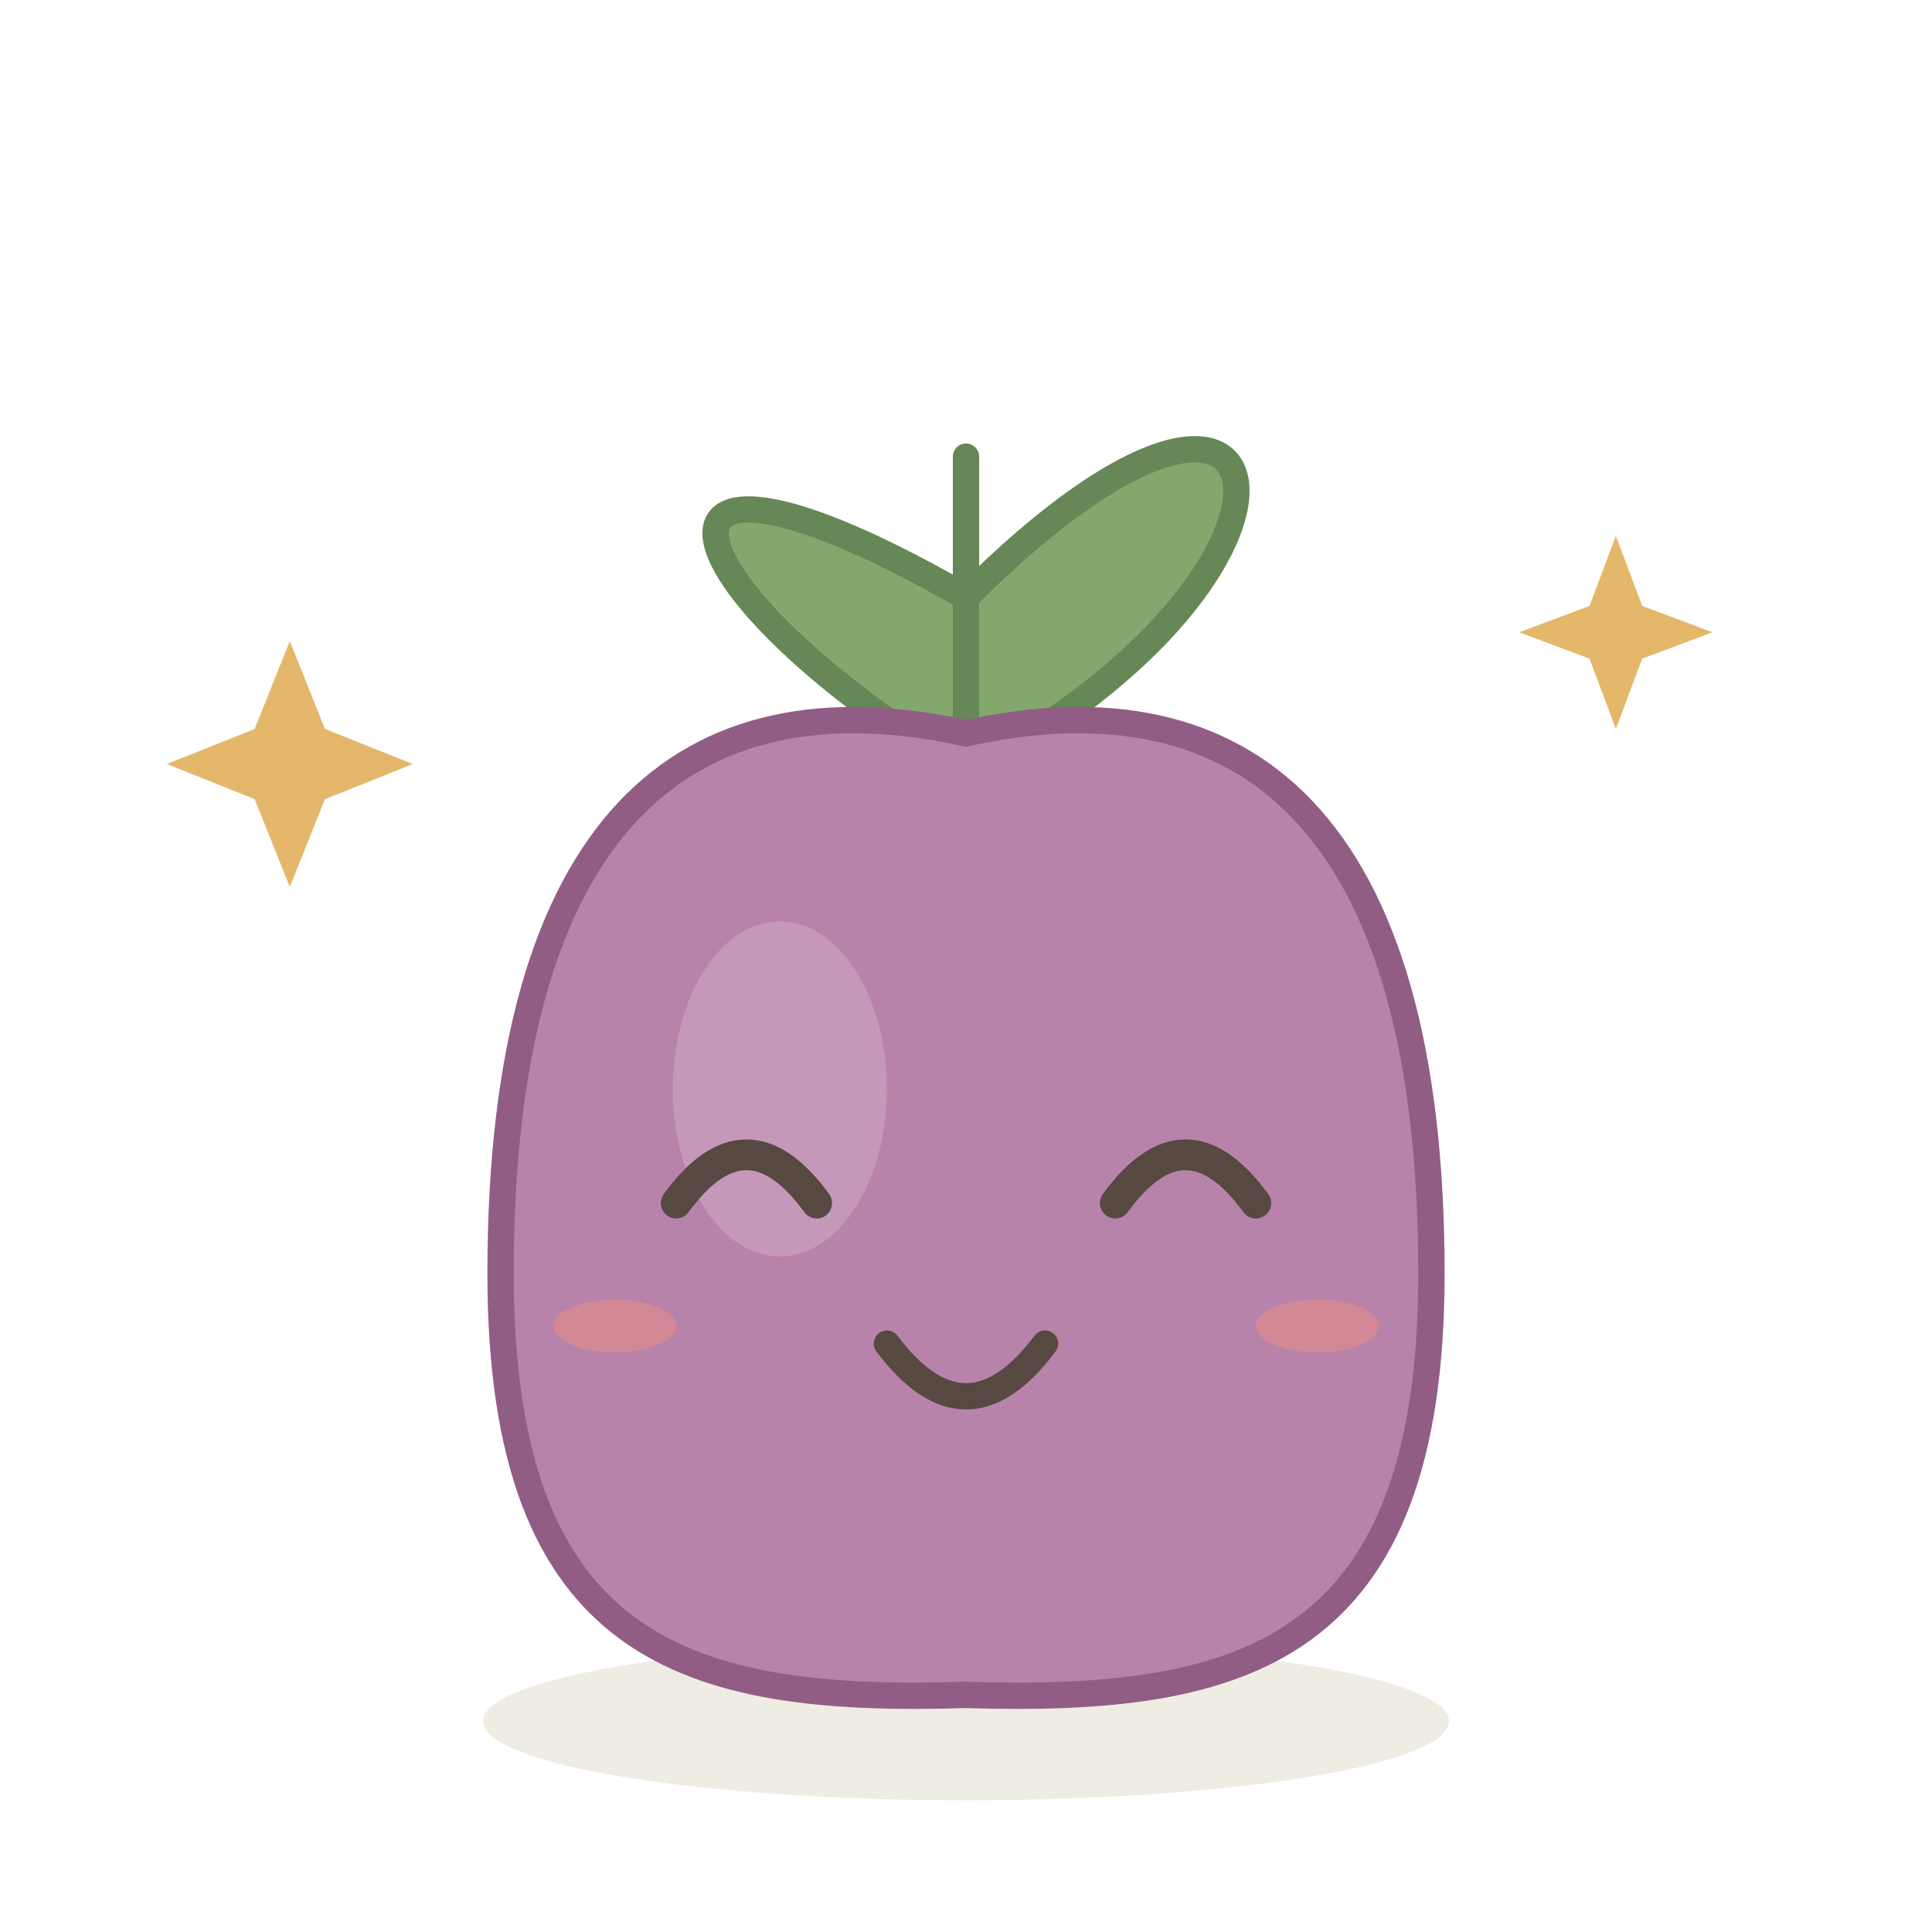
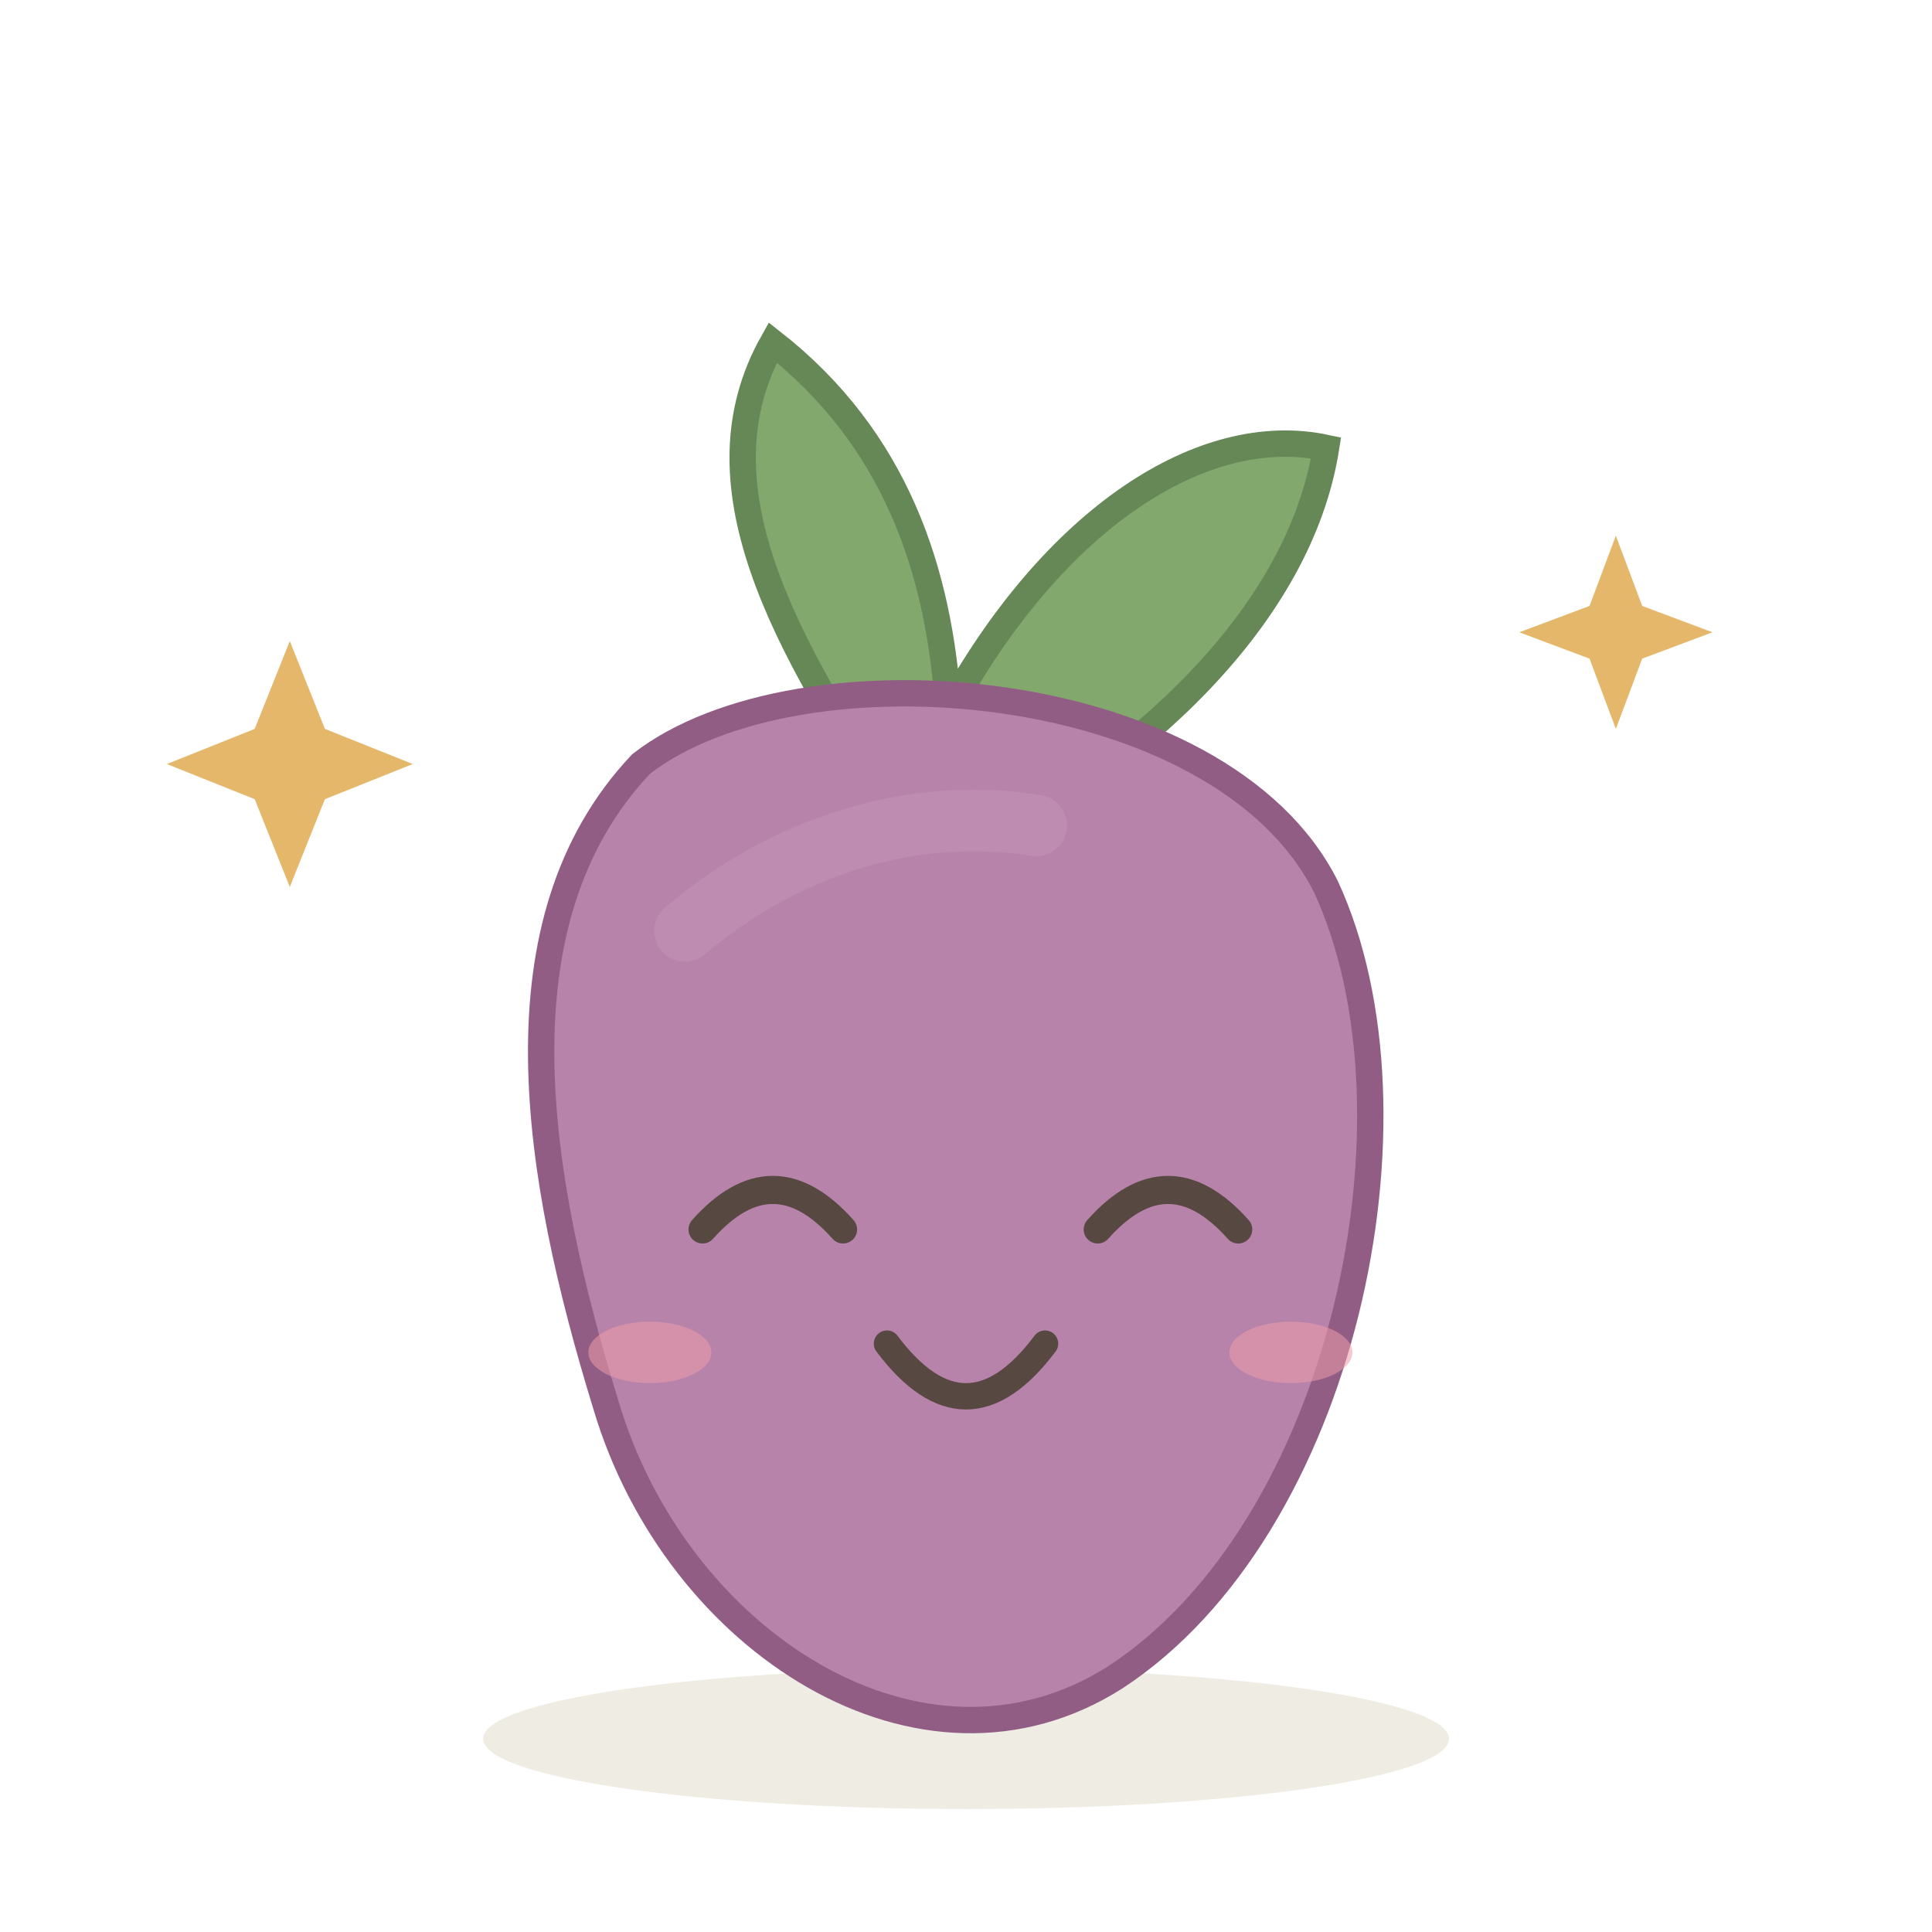
<svg xmlns="http://www.w3.org/2000/svg" width="220" height="220" viewBox="0 0 220 220" role="img">
-   <ellipse cx="110" cy="196" rx="55" ry="9" fill="#d8d2bd" opacity=".42" />
-   <path d="M110 88 C74 66,70 45,110 68 C148 30,154 65,110 88Z" fill="#83a86d" stroke="#668756" stroke-width="3" />
-   <path d="M110 86V52" stroke="#668756" stroke-width="3" stroke-linecap="round" />
-   <path d="M57 145 C57 93.5,78.2 76.5,110 83.5 C141.8 76.5,163 93.5,163 145 C163 188,141.8 194,110 193 C78.2 194,57 188,57 145Z" fill="#b783aa" stroke="#925d85" stroke-width="3" />
-   <ellipse cx="88.8" cy="124" rx="12.19" ry="19.08" fill="#dcb8d1" opacity=".38" />
-   <path d="M77 137q8-11 16 0m34 0q8-11 16 0" fill="none" stroke="#574941" stroke-width="3.5" stroke-linecap="round" />
-   <ellipse cx="70" cy="151" rx="7" ry="3" fill="#e78c87" opacity=".58" />
-   <ellipse cx="150" cy="151" rx="7" ry="3" fill="#e78c87" opacity=".58" />
+   <ellipse cx="110" cy="198" rx="55" ry="8" fill="#d8d2bd" opacity=".42" />
+   <path d="M103 94 C89 73,79 55,88 39 C102 50,107 65,108 81 C120 59,137 48,151 51 C148 70,130 87,108 98Z" fill="#83a86d" stroke="#668756" stroke-width="3" />
+   <path d="M73 87 C91 73,139 77,151 101 C163 127,153 174,127 191 C105 205,77 187,69 160 C61 134,56 105,73 87Z" fill="#b783aa" stroke="#925d85" stroke-width="3" />
+   <path d="M78 106 C91 95,106 92,118 94" fill="none" stroke="#dcb8d1" stroke-width="7" opacity=".18" stroke-linecap="round" />
+   <path d="M80 140q8-9 16 0m29 0q8-9 16 0" fill="none" stroke="#574941" stroke-width="3.2" stroke-linecap="round" />
+   <ellipse cx="74" cy="154" rx="7" ry="3.5" fill="#ef9caa" opacity=".55" />
+   <ellipse cx="147" cy="154" rx="7" ry="3.5" fill="#ef9caa" opacity=".55" />
  <path d="M101 153q9 12 18 0" fill="none" stroke="#574941" stroke-width="3" stroke-linecap="round" />
  <path d="M33 73l4 10 10 4-10 4-4 10-4-10-10-4 10-4zm151-12l3 8 8 3-8 3-3 8-3-8-8-3 8-3z" fill="#e4b76a" />
</svg>
